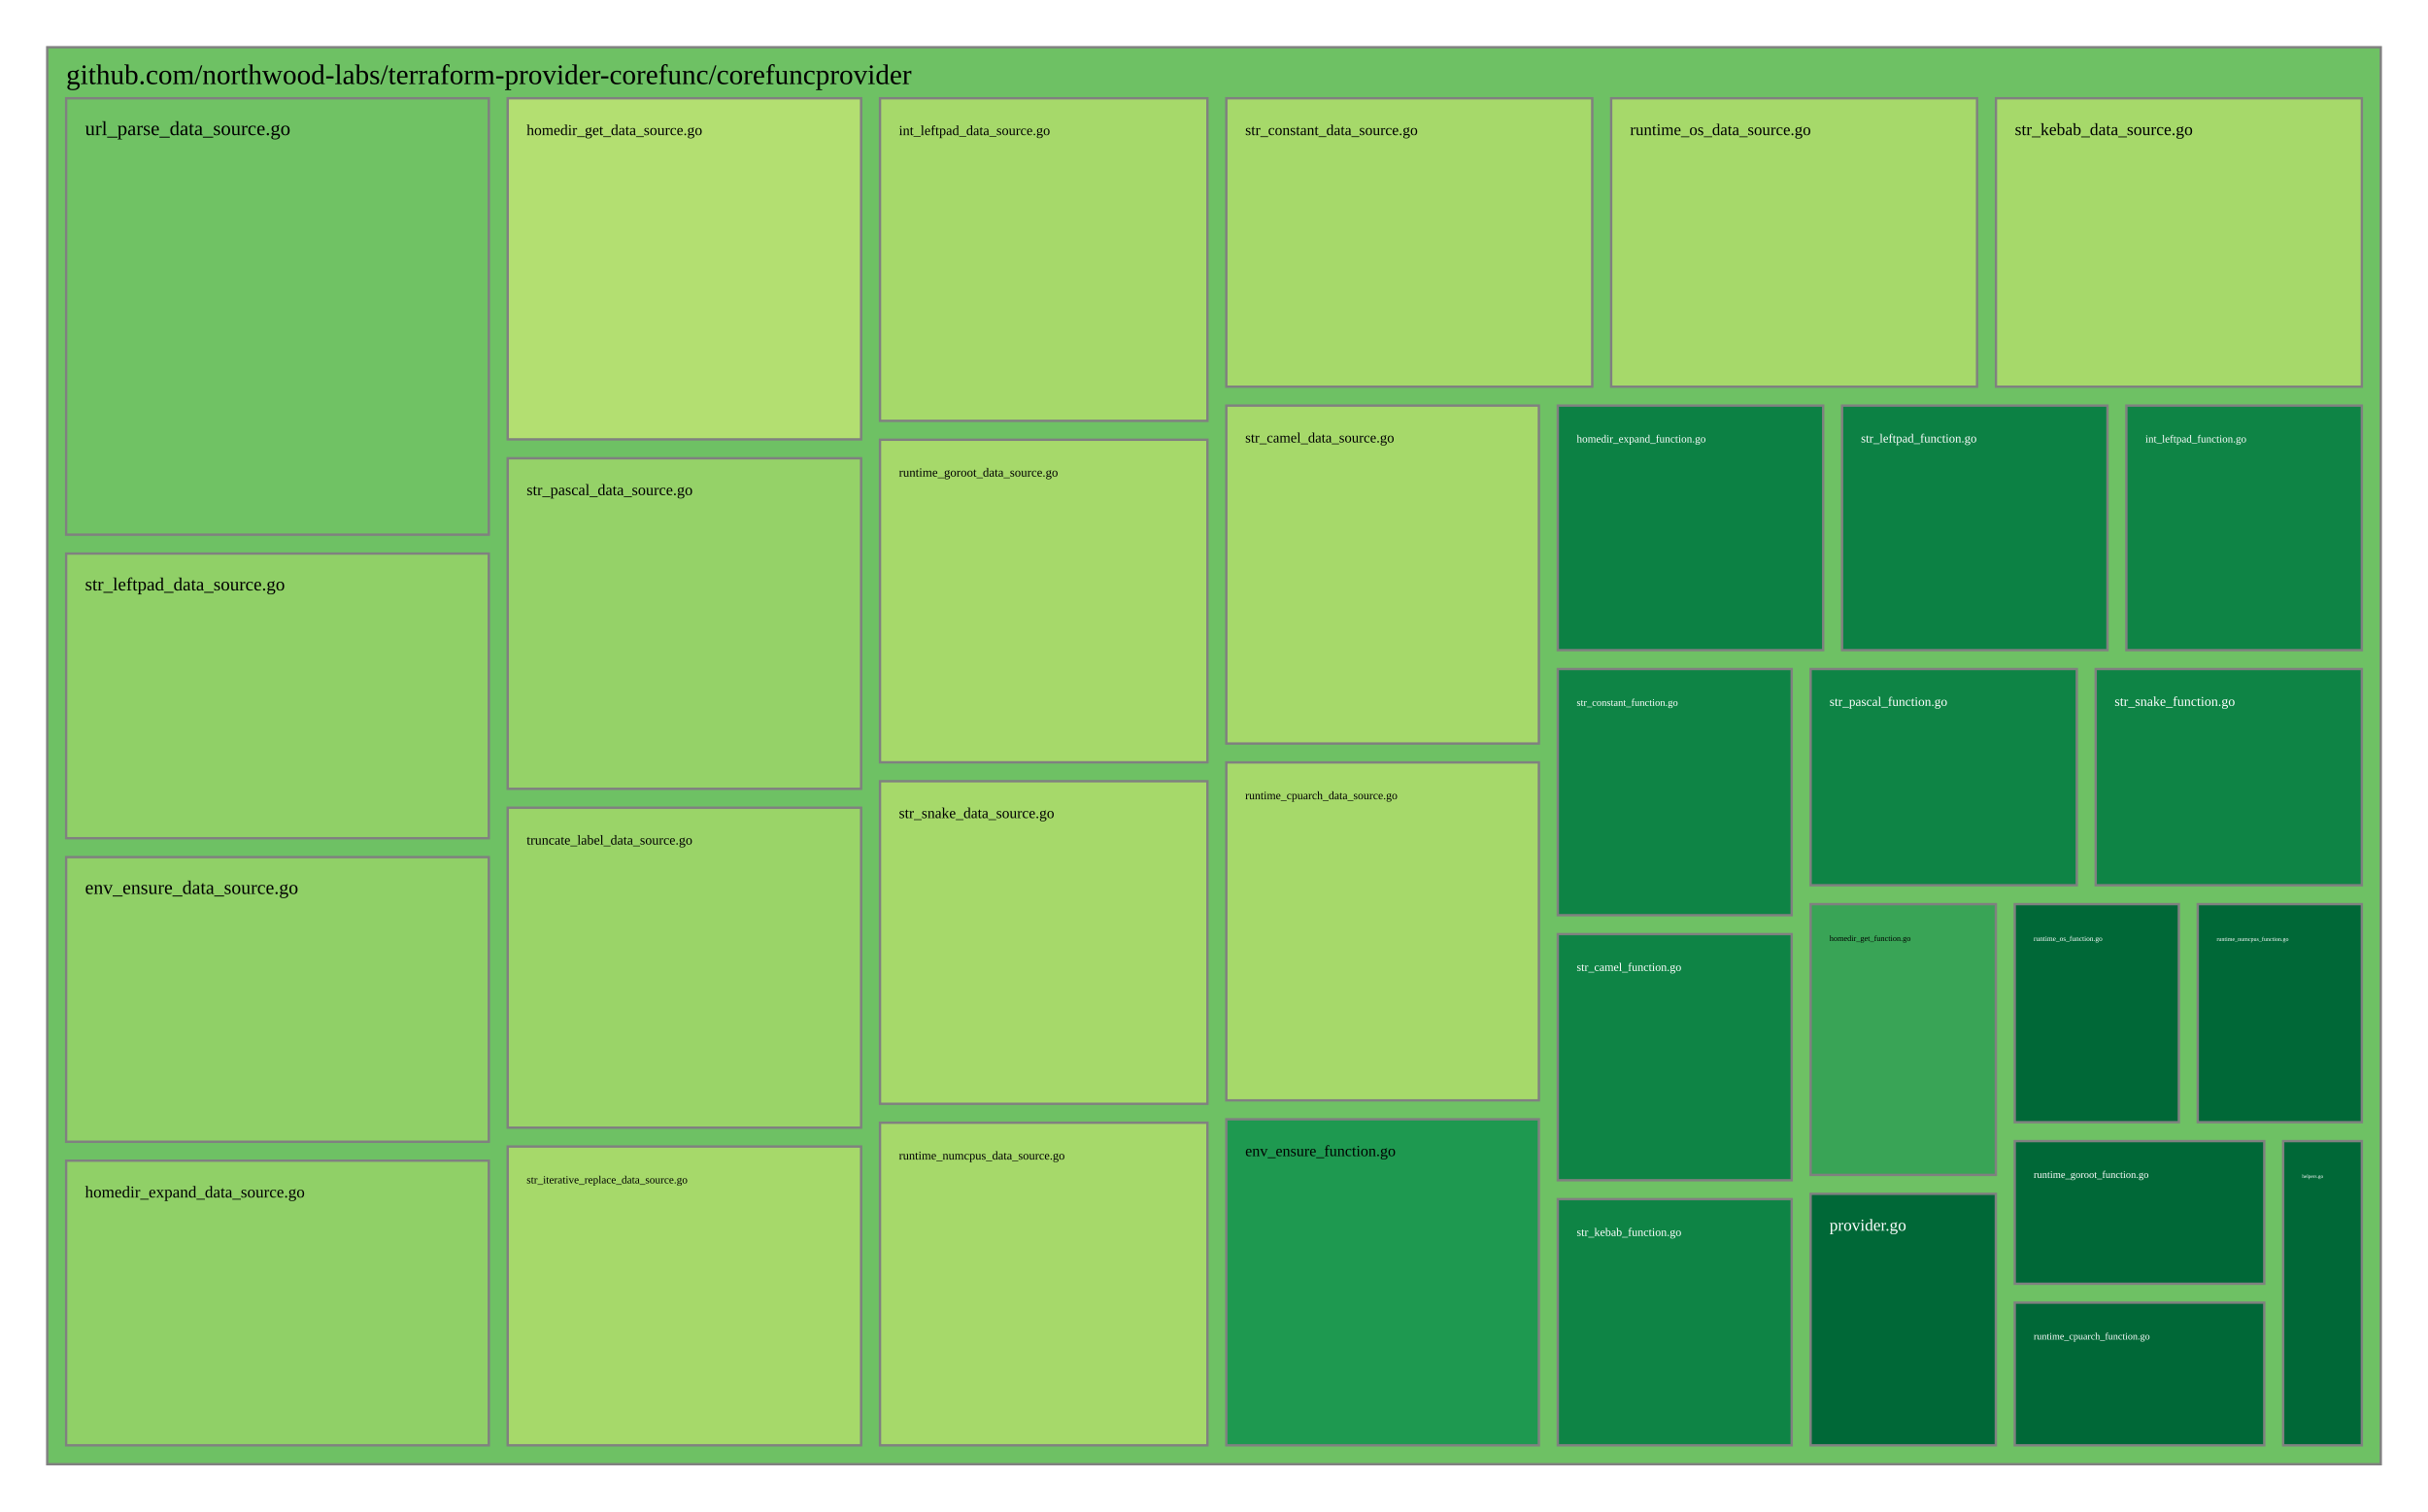
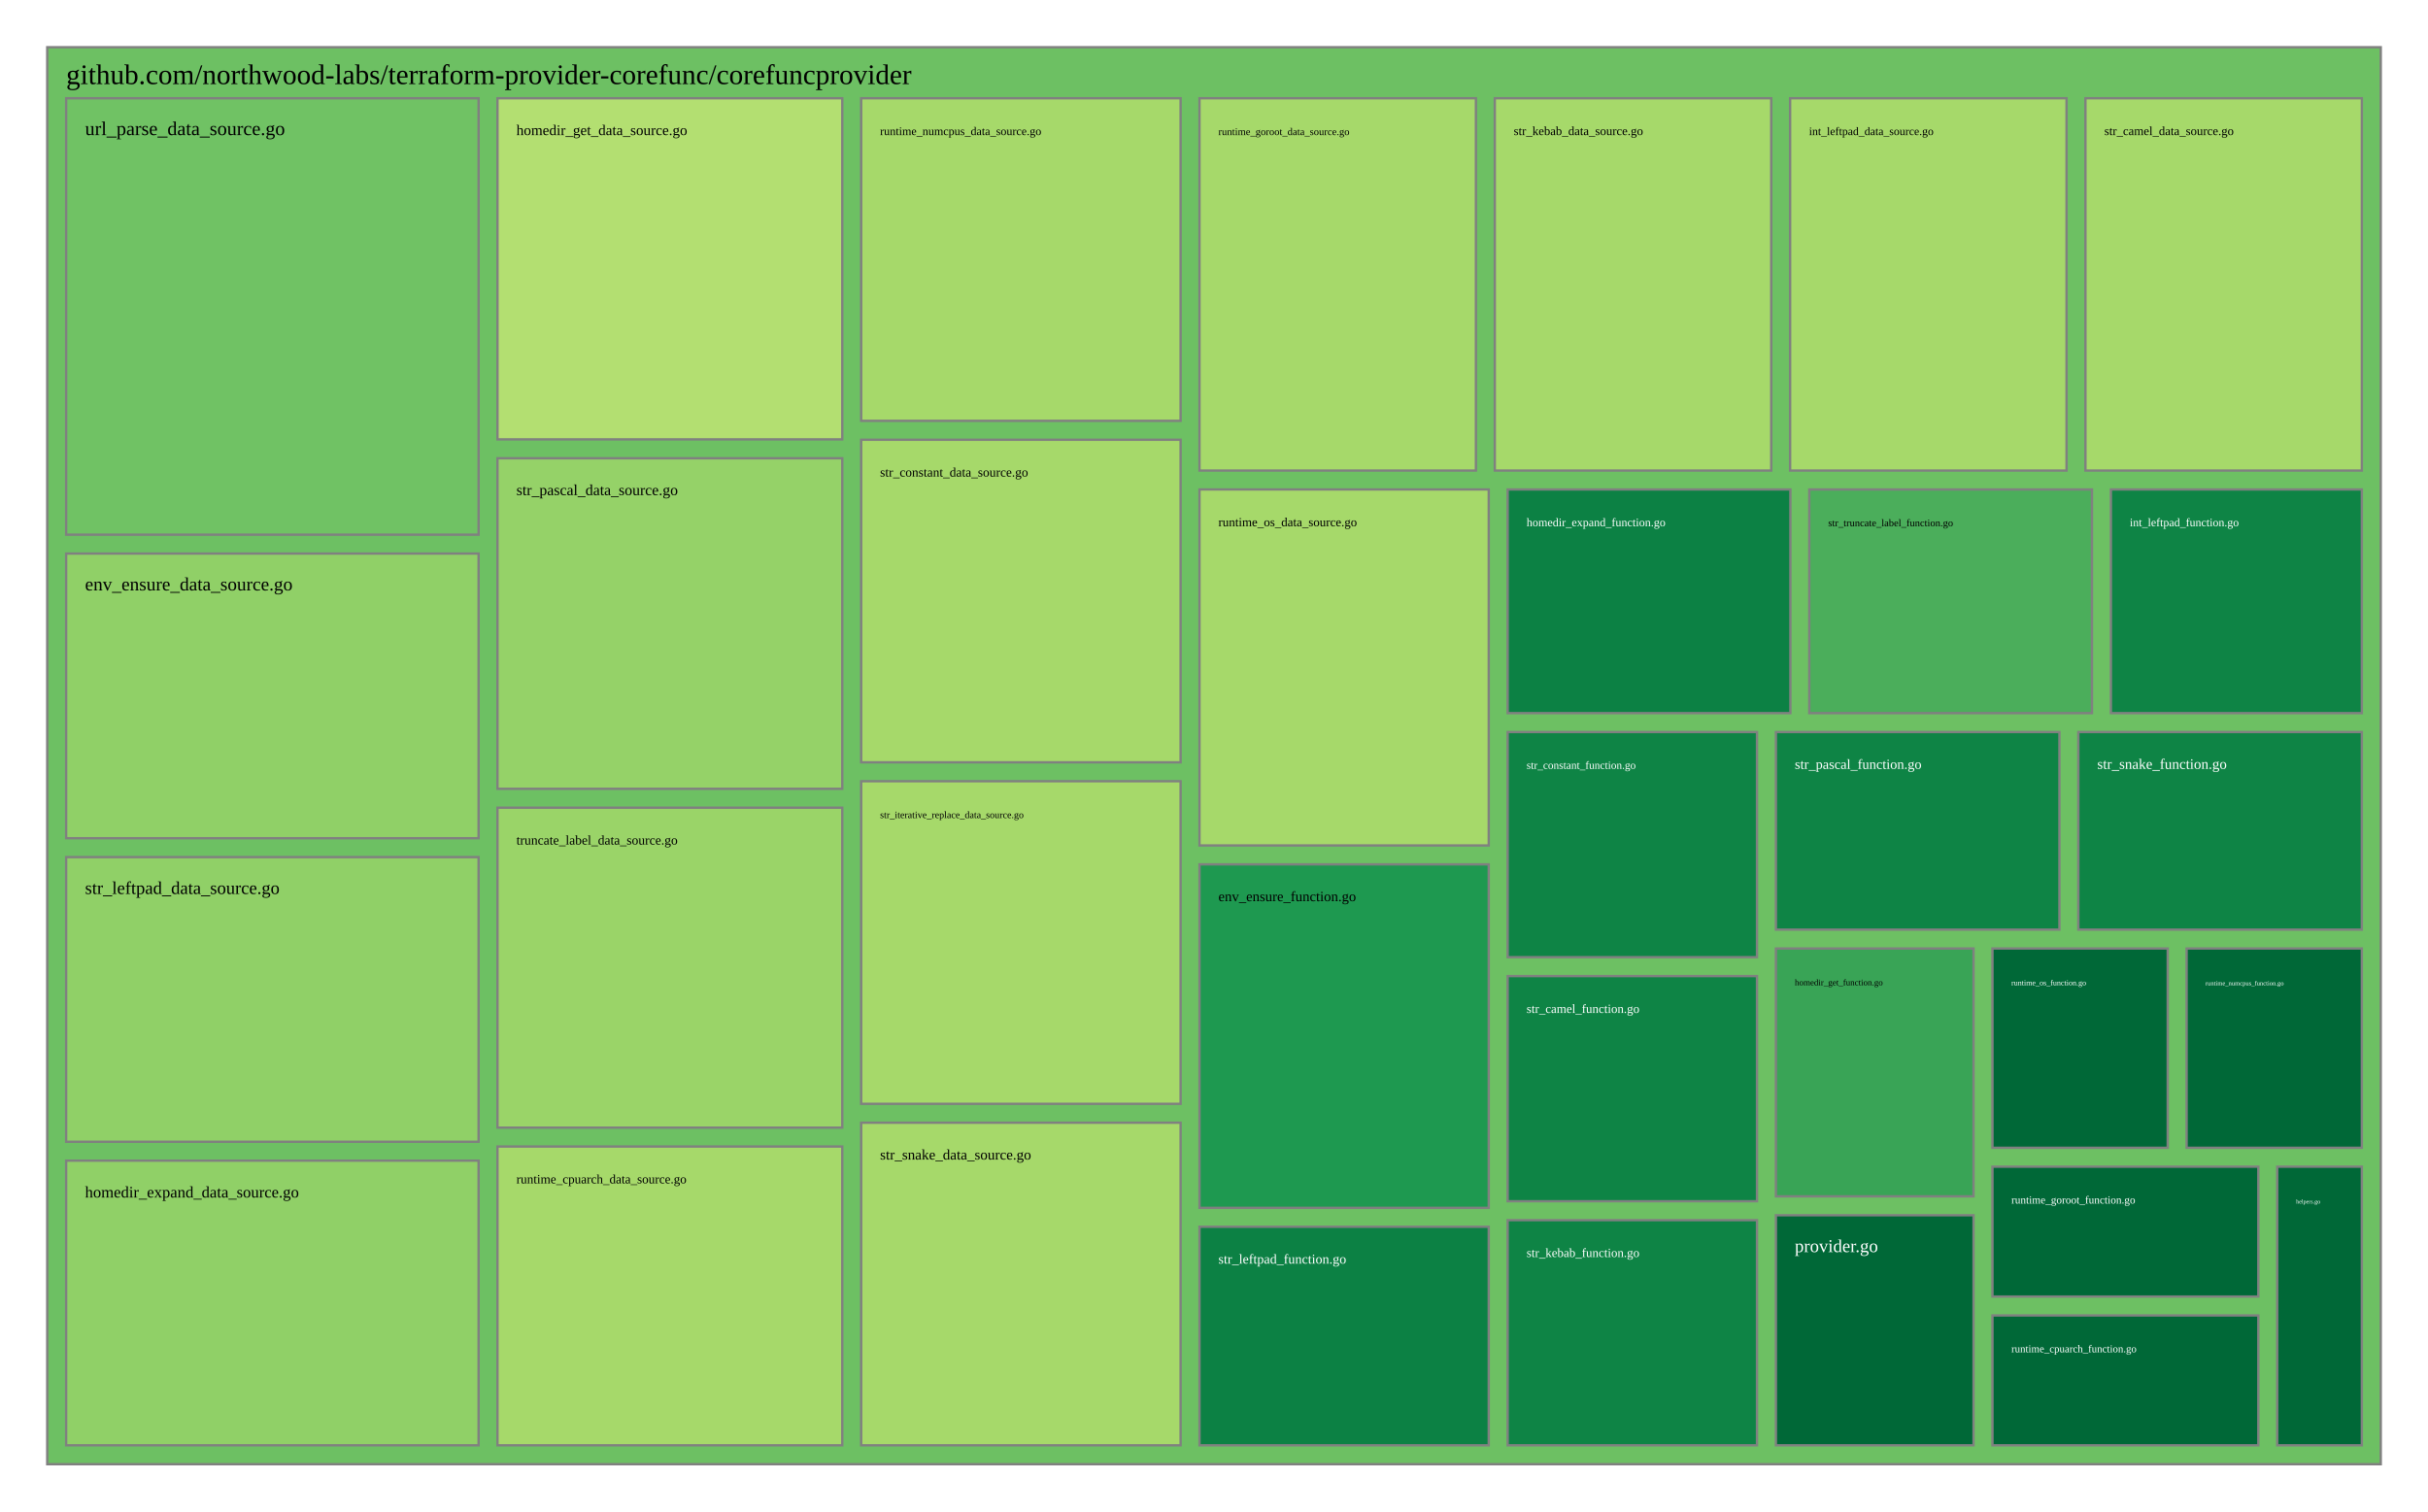
<svg xmlns="http://www.w3.org/2000/svg" viewBox="0 0 1028 640" style="background: white none repeat scroll 0% 0%;">
  <g>
-     <rect x="20" y="20" width="988" height="600" style="fill: rgba(110, 193, 100, 65535);opacity:1;fill-opacity:1;stroke:rgba(128,128,128,65535);stroke-width:1px;stroke-opacity:1;" />
+     <rect x="20" y="20" width="988" height="600" style="fill: rgba(109, 192, 99, 65535);opacity:1;fill-opacity:1;stroke:rgba(128,128,128,65535);stroke-width:1px;stroke-opacity:1;" />
    <text data-notex="1" text-anchor="start" transform="translate(28,35.6) scale(1)" style="font-family: Open Sans, verdana, arial, sans-serif !important; font-size: 12px; fill: rgb(0, 0, 0, 65535); fill-opacity: 1; white-space: pre;" data-math="N">github.com/northwood-labs/terraform-provider-corefunc/corefuncprovider</text>
  </g>
  <g>
-     <rect x="28" y="362.933" width="178.958" height="120.533" style="fill: rgba(144, 208, 103, 65535);opacity:1;fill-opacity:1;stroke:rgba(128,128,128,65535);stroke-width:1px;stroke-opacity:1;" />
-     <text data-notex="1" text-anchor="start" transform="translate(36,378.5333) scale(0.67899)" style="font-family: Open Sans, verdana, arial, sans-serif !important; font-size: 12px; fill: rgb(0, 0, 0, 65535); fill-opacity: 1; white-space: pre;" data-math="N">env_ensure_data_source.go</text>
+     <rect x="28" y="234.4" width="174.631" height="120.533" style="fill: rgba(144, 208, 103, 65535);opacity:1;fill-opacity:1;stroke:rgba(128,128,128,65535);stroke-width:1px;stroke-opacity:1;" />
+     <text data-notex="1" text-anchor="start" transform="translate(36,250) scale(0.660962)" style="font-family: Open Sans, verdana, arial, sans-serif !important; font-size: 12px; fill: rgb(0, 0, 0, 65535); fill-opacity: 1; white-space: pre;" data-math="N">env_ensure_data_source.go</text>
  </g>
  <g>
-     <rect x="519.222" y="473.938" width="132.327" height="138.062" style="fill: rgba(30, 153, 80, 65535);opacity:1;fill-opacity:1;stroke:rgba(128,128,128,65535);stroke-width:1px;stroke-opacity:1;" />
-     <text data-notex="1" text-anchor="start" transform="translate(527.2219,489.5378) scale(0.550789)" style="font-family: Open Sans, verdana, arial, sans-serif !important; font-size: 12px; fill: rgb(0, 0, 0, 65535); fill-opacity: 1; white-space: pre;" data-math="N">env_ensure_function.go</text>
+     <rect x="507.854" y="366.001" width="122.473" height="145.458" style="fill: rgba(30, 153, 80, 65535);opacity:1;fill-opacity:1;stroke:rgba(128,128,128,65535);stroke-width:1px;stroke-opacity:1;" />
+     <text data-notex="1" text-anchor="start" transform="translate(515.8538,381.601) scale(0.504133)" style="font-family: Open Sans, verdana, arial, sans-serif !important; font-size: 12px; fill: rgb(0, 0, 0, 65535); fill-opacity: 1; white-space: pre;" data-math="N">env_ensure_function.go</text>
  </g>
  <g>
-     <rect x="966.674" y="483.18" width="33.326" height="128.82" style="fill: rgba(0, 104, 55, 65535);opacity:1;fill-opacity:1;stroke:rgba(128,128,128,65535);stroke-width:1px;stroke-opacity:1;" />
-     <text data-notex="1" text-anchor="start" transform="translate(974.6744,498.7796) scale(0.180475)" style="font-family: Open Sans, verdana, arial, sans-serif !important; font-size: 12px; fill: rgb(255, 255, 255, 65535); fill-opacity: 1; white-space: pre;" data-math="N">helpers.go</text>
+     <rect x="964.158" y="494.019" width="35.842" height="117.981" style="fill: rgba(0, 104, 55, 65535);opacity:1;fill-opacity:1;stroke:rgba(128,128,128,65535);stroke-width:1px;stroke-opacity:1;" />
+     <text data-notex="1" text-anchor="start" transform="translate(972.1575,509.6186) scale(0.206692)" style="font-family: Open Sans, verdana, arial, sans-serif !important; font-size: 12px; fill: rgb(255, 255, 255, 65535); fill-opacity: 1; white-space: pre;" data-math="N">helpers.go</text>
  </g>
  <g>
-     <rect x="28" y="491.467" width="178.958" height="120.533" style="fill: rgba(144, 208, 103, 65535);opacity:1;fill-opacity:1;stroke:rgba(128,128,128,65535);stroke-width:1px;stroke-opacity:1;" />
-     <text data-notex="1" text-anchor="start" transform="translate(36,507.0667) scale(0.585336)" style="font-family: Open Sans, verdana, arial, sans-serif !important; font-size: 12px; fill: rgb(0, 0, 0, 65535); fill-opacity: 1; white-space: pre;" data-math="N">homedir_expand_data_source.go</text>
+     <rect x="28" y="491.467" width="174.631" height="120.533" style="fill: rgba(144, 208, 103, 65535);opacity:1;fill-opacity:1;stroke:rgba(128,128,128,65535);stroke-width:1px;stroke-opacity:1;" />
+     <text data-notex="1" text-anchor="start" transform="translate(36,507.0667) scale(0.569795)" style="font-family: Open Sans, verdana, arial, sans-serif !important; font-size: 12px; fill: rgb(0, 0, 0, 65535); fill-opacity: 1; white-space: pre;" data-math="N">homedir_expand_data_source.go</text>
  </g>
  <g>
-     <rect x="659.549" y="171.74" width="112.374" height="103.558" style="fill: rgba(12, 129, 68, 65535);opacity:1;fill-opacity:1;stroke:rgba(128,128,128,65535);stroke-width:1px;stroke-opacity:1;" />
-     <text data-notex="1" text-anchor="start" transform="translate(667.5485,187.34) scale(0.386114)" style="font-family: Open Sans, verdana, arial, sans-serif !important; font-size: 12px; fill: rgb(255, 255, 255, 65535); fill-opacity: 1; white-space: pre;" data-math="N">homedir_expand_function.go</text>
+     <rect x="638.327" y="207.252" width="119.705" height="94.72" style="fill: rgba(12, 129, 68, 65535);opacity:1;fill-opacity:1;stroke:rgba(128,128,128,65535);stroke-width:1px;stroke-opacity:1;" />
+     <text data-notex="1" text-anchor="start" transform="translate(646.3267,222.8516) scale(0.415486)" style="font-family: Open Sans, verdana, arial, sans-serif !important; font-size: 12px; fill: rgb(255, 255, 255, 65535); fill-opacity: 1; white-space: pre;" data-math="N">homedir_expand_function.go</text>
  </g>
  <g>
-     <rect x="214.958" y="41.6" width="149.631" height="144.447" style="fill: rgba(179, 223, 113, 65535);opacity:1;fill-opacity:1;stroke:rgba(128,128,128,65535);stroke-width:1px;stroke-opacity:1;" />
-     <text data-notex="1" text-anchor="start" transform="translate(222.9576,57.2) scale(0.53538)" style="font-family: Open Sans, verdana, arial, sans-serif !important; font-size: 12px; fill: rgb(0, 0, 0, 65535); fill-opacity: 1; white-space: pre;" data-math="N">homedir_get_data_source.go</text>
+     <rect x="210.631" y="41.6" width="145.983" height="144.447" style="fill: rgba(179, 223, 113, 65535);opacity:1;fill-opacity:1;stroke:rgba(128,128,128,65535);stroke-width:1px;stroke-opacity:1;" />
+     <text data-notex="1" text-anchor="start" transform="translate(218.6309,57.2) scale(0.520765)" style="font-family: Open Sans, verdana, arial, sans-serif !important; font-size: 12px; fill: rgb(0, 0, 0, 65535); fill-opacity: 1; white-space: pre;" data-math="N">homedir_get_data_source.go</text>
  </g>
  <g>
-     <rect x="766.603" y="382.845" width="78.426" height="114.667" style="fill: rgba(57, 164, 86, 65535);opacity:1;fill-opacity:1;stroke:rgba(128,128,128,65535);stroke-width:1px;stroke-opacity:1;" />
-     <text data-notex="1" text-anchor="start" transform="translate(774.6029,398.4446) scale(0.282727)" style="font-family: Open Sans, verdana, arial, sans-serif !important; font-size: 12px; fill: rgb(0, 0, 0, 65535); fill-opacity: 1; white-space: pre;" data-math="N">homedir_get_function.go</text>
+     <rect x="751.901" y="401.632" width="83.69" height="104.949" style="fill: rgba(57, 164, 86, 65535);opacity:1;fill-opacity:1;stroke:rgba(128,128,128,65535);stroke-width:1px;stroke-opacity:1;" />
+     <text data-notex="1" text-anchor="start" transform="translate(759.9011,417.2323) scale(0.306566)" style="font-family: Open Sans, verdana, arial, sans-serif !important; font-size: 12px; fill: rgb(0, 0, 0, 65535); fill-opacity: 1; white-space: pre;" data-math="N">homedir_get_function.go</text>
  </g>
  <g>
-     <rect x="372.589" y="41.6" width="138.633" height="136.6" style="fill: rgba(166, 217, 106, 65535);opacity:1;fill-opacity:1;stroke:rgba(128,128,128,65535);stroke-width:1px;stroke-opacity:1;" />
-     <text data-notex="1" text-anchor="start" transform="translate(380.5885,57.2) scale(0.49132)" style="font-family: Open Sans, verdana, arial, sans-serif !important; font-size: 12px; fill: rgb(0, 0, 0, 65535); fill-opacity: 1; white-space: pre;" data-math="N">int_leftpad_data_source.go</text>
+     <rect x="757.927" y="41.6" width="117.037" height="157.652" style="fill: rgba(166, 217, 106, 65535);opacity:1;fill-opacity:1;stroke:rgba(128,128,128,65535);stroke-width:1px;stroke-opacity:1;" />
+     <text data-notex="1" text-anchor="start" transform="translate(765.9269,57.2) scale(0.404794)" style="font-family: Open Sans, verdana, arial, sans-serif !important; font-size: 12px; fill: rgb(0, 0, 0, 65535); fill-opacity: 1; white-space: pre;" data-math="N">int_leftpad_data_source.go</text>
  </g>
  <g>
-     <rect x="900.297" y="171.74" width="99.703" height="103.558" style="fill: rgba(14, 132, 69, 65535);opacity:1;fill-opacity:1;stroke:rgba(128,128,128,65535);stroke-width:1px;stroke-opacity:1;" />
-     <text data-notex="1" text-anchor="start" transform="translate(908.2968,187.34) scale(0.37909)" style="font-family: Open Sans, verdana, arial, sans-serif !important; font-size: 12px; fill: rgb(255, 255, 255, 65535); fill-opacity: 1; white-space: pre;" data-math="N">int_leftpad_function.go</text>
+     <rect x="893.737" y="207.252" width="106.263" height="94.72" style="fill: rgba(14, 132, 69, 65535);opacity:1;fill-opacity:1;stroke:rgba(128,128,128,65535);stroke-width:1px;stroke-opacity:1;" />
+     <text data-notex="1" text-anchor="start" transform="translate(901.7374,222.8516) scale(0.408798)" style="font-family: Open Sans, verdana, arial, sans-serif !important; font-size: 12px; fill: rgb(255, 255, 255, 65535); fill-opacity: 1; white-space: pre;" data-math="N">int_leftpad_function.go</text>
  </g>
  <g>
-     <rect x="766.603" y="505.511" width="78.426" height="106.489" style="fill: rgba(0, 104, 55, 65535);opacity:1;fill-opacity:1;stroke:rgba(128,128,128,65535);stroke-width:1px;stroke-opacity:1;" />
-     <text data-notex="1" text-anchor="start" transform="translate(774.6029,521.1112) scale(0.591156)" style="font-family: Open Sans, verdana, arial, sans-serif !important; font-size: 12px; fill: rgb(255, 255, 255, 65535); fill-opacity: 1; white-space: pre;" data-math="N">provider.go</text>
+     <rect x="751.901" y="514.581" width="83.69" height="97.419" style="fill: rgba(0, 104, 55, 65535);opacity:1;fill-opacity:1;stroke:rgba(128,128,128,65535);stroke-width:1px;stroke-opacity:1;" />
+     <text data-notex="1" text-anchor="start" transform="translate(759.9011,530.1811) scale(0.641001)" style="font-family: Open Sans, verdana, arial, sans-serif !important; font-size: 12px; fill: rgb(255, 255, 255, 65535); fill-opacity: 1; white-space: pre;" data-math="N">provider.go</text>
  </g>
  <g>
-     <rect x="519.222" y="322.839" width="132.327" height="143.099" style="fill: rgba(166, 217, 106, 65535);opacity:1;fill-opacity:1;stroke:rgba(128,128,128,65535);stroke-width:1px;stroke-opacity:1;" />
-     <text data-notex="1" text-anchor="start" transform="translate(527.2219,338.4389) scale(0.403912)" style="font-family: Open Sans, verdana, arial, sans-serif !important; font-size: 12px; fill: rgb(0, 0, 0, 65535); fill-opacity: 1; white-space: pre;" data-math="N">runtime_cpuarch_data_source.go</text>
+     <rect x="210.631" y="485.488" width="145.983" height="126.512" style="fill: rgba(166, 217, 106, 65535);opacity:1;fill-opacity:1;stroke:rgba(128,128,128,65535);stroke-width:1px;stroke-opacity:1;" />
+     <text data-notex="1" text-anchor="start" transform="translate(218.6309,501.0884) scale(0.45133)" style="font-family: Open Sans, verdana, arial, sans-serif !important; font-size: 12px; fill: rgb(0, 0, 0, 65535); fill-opacity: 1; white-space: pre;" data-math="N">runtime_cpuarch_data_source.go</text>
  </g>
  <g>
-     <rect x="853.029" y="551.59" width="105.645" height="60.41" style="fill: rgba(0, 104, 55, 65535);opacity:1;fill-opacity:1;stroke:rgba(128,128,128,65535);stroke-width:1px;stroke-opacity:1;" />
-     <text data-notex="1" text-anchor="start" transform="translate(861.029,567.1898) scale(0.345854)" style="font-family: Open Sans, verdana, arial, sans-serif !important; font-size: 12px; fill: rgb(255, 255, 255, 65535); fill-opacity: 1; white-space: pre;" data-math="N">runtime_cpuarch_function.go</text>
+     <rect x="843.591" y="557.009" width="112.567" height="54.991" style="fill: rgba(0, 104, 55, 65535);opacity:1;fill-opacity:1;stroke:rgba(128,128,128,65535);stroke-width:1px;stroke-opacity:1;" />
+     <text data-notex="1" text-anchor="start" transform="translate(851.5908,572.6093) scale(0.372557)" style="font-family: Open Sans, verdana, arial, sans-serif !important; font-size: 12px; fill: rgb(255, 255, 255, 65535); fill-opacity: 1; white-space: pre;" data-math="N">runtime_cpuarch_function.go</text>
  </g>
  <g>
-     <rect x="372.589" y="186.2" width="138.633" height="136.6" style="fill: rgba(166, 217, 106, 65535);opacity:1;fill-opacity:1;stroke:rgba(128,128,128,65535);stroke-width:1px;stroke-opacity:1;" />
-     <text data-notex="1" text-anchor="start" transform="translate(380.5885,201.8) scale(0.440494)" style="font-family: Open Sans, verdana, arial, sans-serif !important; font-size: 12px; fill: rgb(0, 0, 0, 65535); fill-opacity: 1; white-space: pre;" data-math="N">runtime_goroot_data_source.go</text>
+     <rect x="507.854" y="41.6" width="117.037" height="157.652" style="fill: rgba(166, 217, 106, 65535);opacity:1;fill-opacity:1;stroke:rgba(128,128,128,65535);stroke-width:1px;stroke-opacity:1;" />
+     <text data-notex="1" text-anchor="start" transform="translate(515.8538,57.2) scale(0.362919)" style="font-family: Open Sans, verdana, arial, sans-serif !important; font-size: 12px; fill: rgb(0, 0, 0, 65535); fill-opacity: 1; white-space: pre;" data-math="N">runtime_goroot_data_source.go</text>
  </g>
  <g>
-     <rect x="853.029" y="483.18" width="105.645" height="60.41" style="fill: rgba(0, 104, 55, 65535);opacity:1;fill-opacity:1;stroke:rgba(128,128,128,65535);stroke-width:1px;stroke-opacity:1;" />
-     <text data-notex="1" text-anchor="start" transform="translate(861.029,498.7796) scale(0.359156)" style="font-family: Open Sans, verdana, arial, sans-serif !important; font-size: 12px; fill: rgb(255, 255, 255, 65535); fill-opacity: 1; white-space: pre;" data-math="N">runtime_goroot_function.go</text>
+     <rect x="843.591" y="494.019" width="112.567" height="54.991" style="fill: rgba(0, 104, 55, 65535);opacity:1;fill-opacity:1;stroke:rgba(128,128,128,65535);stroke-width:1px;stroke-opacity:1;" />
+     <text data-notex="1" text-anchor="start" transform="translate(851.5908,509.6186) scale(0.386886)" style="font-family: Open Sans, verdana, arial, sans-serif !important; font-size: 12px; fill: rgb(255, 255, 255, 65535); fill-opacity: 1; white-space: pre;" data-math="N">runtime_goroot_function.go</text>
  </g>
  <g>
-     <rect x="372.589" y="475.4" width="138.633" height="136.6" style="fill: rgba(166, 217, 106, 65535);opacity:1;fill-opacity:1;stroke:rgba(128,128,128,65535);stroke-width:1px;stroke-opacity:1;" />
-     <text data-notex="1" text-anchor="start" transform="translate(380.5885,491) scale(0.42581)" style="font-family: Open Sans, verdana, arial, sans-serif !important; font-size: 12px; fill: rgb(0, 0, 0, 65535); fill-opacity: 1; white-space: pre;" data-math="N">runtime_numcpus_data_source.go</text>
+     <rect x="364.614" y="41.6" width="135.24" height="136.6" style="fill: rgba(166, 217, 106, 65535);opacity:1;fill-opacity:1;stroke:rgba(128,128,128,65535);stroke-width:1px;stroke-opacity:1;" />
+     <text data-notex="1" text-anchor="start" transform="translate(372.6139,57.2) scale(0.414028)" style="font-family: Open Sans, verdana, arial, sans-serif !important; font-size: 12px; fill: rgb(0, 0, 0, 65535); fill-opacity: 1; white-space: pre;" data-math="N">runtime_numcpus_data_source.go</text>
  </g>
  <g>
-     <rect x="930.515" y="382.845" width="69.485" height="92.335" style="fill: rgba(0, 104, 55, 65535);opacity:1;fill-opacity:1;stroke:rgba(128,128,128,65535);stroke-width:1px;stroke-opacity:1;" />
-     <text data-notex="1" text-anchor="start" transform="translate(938.5145,398.4446) scale(0.206348)" style="font-family: Open Sans, verdana, arial, sans-serif !important; font-size: 12px; fill: rgb(255, 255, 255, 65535); fill-opacity: 1; white-space: pre;" data-math="N">runtime_numcpus_function.go</text>
+     <rect x="925.795" y="401.632" width="74.205" height="84.386" style="fill: rgba(0, 104, 55, 65535);opacity:1;fill-opacity:1;stroke:rgba(128,128,128,65535);stroke-width:1px;stroke-opacity:1;" />
+     <text data-notex="1" text-anchor="start" transform="translate(933.7954,417.2323) scale(0.224555)" style="font-family: Open Sans, verdana, arial, sans-serif !important; font-size: 12px; fill: rgb(255, 255, 255, 65535); fill-opacity: 1; white-space: pre;" data-math="N">runtime_numcpus_function.go</text>
  </g>
  <g>
-     <rect x="682.148" y="41.6" width="154.926" height="122.14" style="fill: rgba(166, 217, 106, 65535);opacity:1;fill-opacity:1;stroke:rgba(128,128,128,65535);stroke-width:1px;stroke-opacity:1;" />
-     <text data-notex="1" text-anchor="start" transform="translate(690.148,57.2) scale(0.578858)" style="font-family: Open Sans, verdana, arial, sans-serif !important; font-size: 12px; fill: rgb(0, 0, 0, 65535); fill-opacity: 1; white-space: pre;" data-math="N">runtime_os_data_source.go</text>
+     <rect x="507.854" y="207.252" width="122.473" height="150.749" style="fill: rgba(166, 217, 106, 65535);opacity:1;fill-opacity:1;stroke:rgba(128,128,128,65535);stroke-width:1px;stroke-opacity:1;" />
+     <text data-notex="1" text-anchor="start" transform="translate(515.8538,222.8516) scale(0.443637)" style="font-family: Open Sans, verdana, arial, sans-serif !important; font-size: 12px; fill: rgb(0, 0, 0, 65535); fill-opacity: 1; white-space: pre;" data-math="N">runtime_os_data_source.go</text>
  </g>
  <g>
-     <rect x="853.029" y="382.845" width="69.485" height="92.335" style="fill: rgba(0, 104, 55, 65535);opacity:1;fill-opacity:1;stroke:rgba(128,128,128,65535);stroke-width:1px;stroke-opacity:1;" />
-     <text data-notex="1" text-anchor="start" transform="translate(861.029,398.4446) scale(0.253246)" style="font-family: Open Sans, verdana, arial, sans-serif !important; font-size: 12px; fill: rgb(255, 255, 255, 65535); fill-opacity: 1; white-space: pre;" data-math="N">runtime_os_function.go</text>
+     <rect x="843.591" y="401.632" width="74.205" height="84.386" style="fill: rgba(0, 104, 55, 65535);opacity:1;fill-opacity:1;stroke:rgba(128,128,128,65535);stroke-width:1px;stroke-opacity:1;" />
+     <text data-notex="1" text-anchor="start" transform="translate(851.5908,417.2323) scale(0.27559)" style="font-family: Open Sans, verdana, arial, sans-serif !important; font-size: 12px; fill: rgb(255, 255, 255, 65535); fill-opacity: 1; white-space: pre;" data-math="N">runtime_os_function.go</text>
  </g>
  <g>
-     <rect x="519.222" y="171.74" width="132.327" height="143.099" style="fill: rgba(166, 217, 106, 65535);opacity:1;fill-opacity:1;stroke:rgba(128,128,128,65535);stroke-width:1px;stroke-opacity:1;" />
-     <text data-notex="1" text-anchor="start" transform="translate(527.2219,187.34) scale(0.50489)" style="font-family: Open Sans, verdana, arial, sans-serif !important; font-size: 12px; fill: rgb(0, 0, 0, 65535); fill-opacity: 1; white-space: pre;" data-math="N">str_camel_data_source.go</text>
+     <rect x="882.963" y="41.6" width="117.037" height="157.652" style="fill: rgba(166, 217, 106, 65535);opacity:1;fill-opacity:1;stroke:rgba(128,128,128,65535);stroke-width:1px;stroke-opacity:1;" />
+     <text data-notex="1" text-anchor="start" transform="translate(890.9635,57.2) scale(0.438527)" style="font-family: Open Sans, verdana, arial, sans-serif !important; font-size: 12px; fill: rgb(0, 0, 0, 65535); fill-opacity: 1; white-space: pre;" data-math="N">str_camel_data_source.go</text>
  </g>
  <g>
-     <rect x="659.549" y="395.532" width="99.054" height="104.234" style="fill: rgba(14, 132, 69, 65535);opacity:1;fill-opacity:1;stroke:rgba(128,128,128,65535);stroke-width:1px;stroke-opacity:1;" />
-     <text data-notex="1" text-anchor="start" transform="translate(667.5485,411.1319) scale(0.411976)" style="font-family: Open Sans, verdana, arial, sans-serif !important; font-size: 12px; fill: rgb(255, 255, 255, 65535); fill-opacity: 1; white-space: pre;" data-math="N">str_camel_function.go</text>
+     <rect x="638.327" y="413.315" width="105.574" height="95.343" style="fill: rgba(14, 132, 69, 65535);opacity:1;fill-opacity:1;stroke:rgba(128,128,128,65535);stroke-width:1px;stroke-opacity:1;" />
+     <text data-notex="1" text-anchor="start" transform="translate(646.3267,428.9145) scale(0.444317)" style="font-family: Open Sans, verdana, arial, sans-serif !important; font-size: 12px; fill: rgb(255, 255, 255, 65535); fill-opacity: 1; white-space: pre;" data-math="N">str_camel_function.go</text>
  </g>
  <g>
-     <rect x="519.222" y="41.6" width="154.926" height="122.14" style="fill: rgba(166, 217, 106, 65535);opacity:1;fill-opacity:1;stroke:rgba(128,128,128,65535);stroke-width:1px;stroke-opacity:1;" />
-     <text data-notex="1" text-anchor="start" transform="translate(527.2219,57.2) scale(0.53598)" style="font-family: Open Sans, verdana, arial, sans-serif !important; font-size: 12px; fill: rgb(0, 0, 0, 65535); fill-opacity: 1; white-space: pre;" data-math="N">str_constant_data_source.go</text>
+     <rect x="364.614" y="186.2" width="135.24" height="136.6" style="fill: rgba(166, 217, 106, 65535);opacity:1;fill-opacity:1;stroke:rgba(128,128,128,65535);stroke-width:1px;stroke-opacity:1;" />
+     <text data-notex="1" text-anchor="start" transform="translate(372.6139,201.8) scale(0.460031)" style="font-family: Open Sans, verdana, arial, sans-serif !important; font-size: 12px; fill: rgb(0, 0, 0, 65535); fill-opacity: 1; white-space: pre;" data-math="N">str_constant_data_source.go</text>
  </g>
  <g>
-     <rect x="659.549" y="283.298" width="99.054" height="104.234" style="fill: rgba(14, 132, 69, 65535);opacity:1;fill-opacity:1;stroke:rgba(128,128,128,65535);stroke-width:1px;stroke-opacity:1;" />
-     <text data-notex="1" text-anchor="start" transform="translate(667.5485,298.8979) scale(0.360479)" style="font-family: Open Sans, verdana, arial, sans-serif !important; font-size: 12px; fill: rgb(255, 255, 255, 65535); fill-opacity: 1; white-space: pre;" data-math="N">str_constant_function.go</text>
+     <rect x="638.327" y="309.972" width="105.574" height="95.343" style="fill: rgba(14, 132, 69, 65535);opacity:1;fill-opacity:1;stroke:rgba(128,128,128,65535);stroke-width:1px;stroke-opacity:1;" />
+     <text data-notex="1" text-anchor="start" transform="translate(646.3267,325.5718) scale(0.388777)" style="font-family: Open Sans, verdana, arial, sans-serif !important; font-size: 12px; fill: rgb(255, 255, 255, 65535); fill-opacity: 1; white-space: pre;" data-math="N">str_constant_function.go</text>
  </g>
  <g>
-     <rect x="214.958" y="485.488" width="149.631" height="126.512" style="fill: rgba(166, 217, 106, 65535);opacity:1;fill-opacity:1;stroke:rgba(128,128,128,65535);stroke-width:1px;stroke-opacity:1;" />
-     <text data-notex="1" text-anchor="start" transform="translate(222.9576,501.0884) scale(0.386664)" style="font-family: Open Sans, verdana, arial, sans-serif !important; font-size: 12px; fill: rgb(0, 0, 0, 65535); fill-opacity: 1; white-space: pre;" data-math="N">str_iterative_replace_data_source.go</text>
+     <rect x="364.614" y="330.8" width="135.24" height="136.6" style="fill: rgba(166, 217, 106, 65535);opacity:1;fill-opacity:1;stroke:rgba(128,128,128,65535);stroke-width:1px;stroke-opacity:1;" />
+     <text data-notex="1" text-anchor="start" transform="translate(372.6139,346.4) scale(0.345023)" style="font-family: Open Sans, verdana, arial, sans-serif !important; font-size: 12px; fill: rgb(0, 0, 0, 65535); fill-opacity: 1; white-space: pre;" data-math="N">str_iterative_replace_data_source.go</text>
  </g>
  <g>
-     <rect x="845.074" y="41.6" width="154.926" height="122.14" style="fill: rgba(166, 217, 106, 65535);opacity:1;fill-opacity:1;stroke:rgba(128,128,128,65535);stroke-width:1px;stroke-opacity:1;" />
-     <text data-notex="1" text-anchor="start" transform="translate(853.074,57.2) scale(0.602978)" style="font-family: Open Sans, verdana, arial, sans-serif !important; font-size: 12px; fill: rgb(0, 0, 0, 65535); fill-opacity: 1; white-space: pre;" data-math="N">str_kebab_data_source.go</text>
+     <rect x="632.89" y="41.6" width="117.037" height="157.652" style="fill: rgba(166, 217, 106, 65535);opacity:1;fill-opacity:1;stroke:rgba(128,128,128,65535);stroke-width:1px;stroke-opacity:1;" />
+     <text data-notex="1" text-anchor="start" transform="translate(640.8904,57.2) scale(0.438527)" style="font-family: Open Sans, verdana, arial, sans-serif !important; font-size: 12px; fill: rgb(0, 0, 0, 65535); fill-opacity: 1; white-space: pre;" data-math="N">str_kebab_data_source.go</text>
  </g>
  <g>
-     <rect x="659.549" y="507.766" width="99.054" height="104.234" style="fill: rgba(14, 132, 69, 65535);opacity:1;fill-opacity:1;stroke:rgba(128,128,128,65535);stroke-width:1px;stroke-opacity:1;" />
-     <text data-notex="1" text-anchor="start" transform="translate(667.5485,523.366) scale(0.411976)" style="font-family: Open Sans, verdana, arial, sans-serif !important; font-size: 12px; fill: rgb(255, 255, 255, 65535); fill-opacity: 1; white-space: pre;" data-math="N">str_kebab_function.go</text>
+     <rect x="638.327" y="516.657" width="105.574" height="95.343" style="fill: rgba(14, 132, 69, 65535);opacity:1;fill-opacity:1;stroke:rgba(128,128,128,65535);stroke-width:1px;stroke-opacity:1;" />
+     <text data-notex="1" text-anchor="start" transform="translate(646.3267,532.2573) scale(0.444317)" style="font-family: Open Sans, verdana, arial, sans-serif !important; font-size: 12px; fill: rgb(255, 255, 255, 65535); fill-opacity: 1; white-space: pre;" data-math="N">str_kebab_function.go</text>
  </g>
  <g>
-     <rect x="28" y="234.4" width="178.958" height="120.533" style="fill: rgba(144, 208, 103, 65535);opacity:1;fill-opacity:1;stroke:rgba(128,128,128,65535);stroke-width:1px;stroke-opacity:1;" />
-     <text data-notex="1" text-anchor="start" transform="translate(36,250) scale(0.652875)" style="font-family: Open Sans, verdana, arial, sans-serif !important; font-size: 12px; fill: rgb(0, 0, 0, 65535); fill-opacity: 1; white-space: pre;" data-math="N">str_leftpad_data_source.go</text>
+     <rect x="28" y="362.933" width="174.631" height="120.533" style="fill: rgba(144, 208, 103, 65535);opacity:1;fill-opacity:1;stroke:rgba(128,128,128,65535);stroke-width:1px;stroke-opacity:1;" />
+     <text data-notex="1" text-anchor="start" transform="translate(36,378.5333) scale(0.635541)" style="font-family: Open Sans, verdana, arial, sans-serif !important; font-size: 12px; fill: rgb(0, 0, 0, 65535); fill-opacity: 1; white-space: pre;" data-math="N">str_leftpad_data_source.go</text>
  </g>
  <g>
-     <rect x="779.923" y="171.74" width="112.374" height="103.558" style="fill: rgba(12, 129, 68, 65535);opacity:1;fill-opacity:1;stroke:rgba(128,128,128,65535);stroke-width:1px;stroke-opacity:1;" />
-     <text data-notex="1" text-anchor="start" transform="translate(787.9227,187.34) scale(0.436477)" style="font-family: Open Sans, verdana, arial, sans-serif !important; font-size: 12px; fill: rgb(255, 255, 255, 65535); fill-opacity: 1; white-space: pre;" data-math="N">str_leftpad_function.go</text>
+     <rect x="507.854" y="519.459" width="122.473" height="92.541" style="fill: rgba(12, 129, 68, 65535);opacity:1;fill-opacity:1;stroke:rgba(128,128,128,65535);stroke-width:1px;stroke-opacity:1;" />
+     <text data-notex="1" text-anchor="start" transform="translate(515.8538,535.0587) scale(0.482214)" style="font-family: Open Sans, verdana, arial, sans-serif !important; font-size: 12px; fill: rgb(255, 255, 255, 65535); fill-opacity: 1; white-space: pre;" data-math="N">str_leftpad_function.go</text>
  </g>
  <g>
-     <rect x="214.958" y="194.047" width="149.631" height="139.963" style="fill: rgba(149, 210, 104, 65535);opacity:1;fill-opacity:1;stroke:rgba(128,128,128,65535);stroke-width:1px;stroke-opacity:1;" />
-     <text data-notex="1" text-anchor="start" transform="translate(222.9576,209.6465) scale(0.556796)" style="font-family: Open Sans, verdana, arial, sans-serif !important; font-size: 12px; fill: rgb(0, 0, 0, 65535); fill-opacity: 1; white-space: pre;" data-math="N">str_pascal_data_source.go</text>
+     <rect x="210.631" y="194.047" width="145.983" height="139.963" style="fill: rgba(149, 210, 104, 65535);opacity:1;fill-opacity:1;stroke:rgba(128,128,128,65535);stroke-width:1px;stroke-opacity:1;" />
+     <text data-notex="1" text-anchor="start" transform="translate(218.6309,209.6465) scale(0.541596)" style="font-family: Open Sans, verdana, arial, sans-serif !important; font-size: 12px; fill: rgb(0, 0, 0, 65535); fill-opacity: 1; white-space: pre;" data-math="N">str_pascal_data_source.go</text>
  </g>
  <g>
-     <rect x="766.603" y="283.298" width="112.699" height="91.547" style="fill: rgba(14, 132, 69, 65535);opacity:1;fill-opacity:1;stroke:rgba(128,128,128,65535);stroke-width:1px;stroke-opacity:1;" />
-     <text data-notex="1" text-anchor="start" transform="translate(774.6029,298.8979) scale(0.457853)" style="font-family: Open Sans, verdana, arial, sans-serif !important; font-size: 12px; fill: rgb(255, 255, 255, 65535); fill-opacity: 1; white-space: pre;" data-math="N">str_pascal_function.go</text>
+     <rect x="751.901" y="309.972" width="120.049" height="83.661" style="fill: rgba(14, 132, 69, 65535);opacity:1;fill-opacity:1;stroke:rgba(128,128,128,65535);stroke-width:1px;stroke-opacity:1;" />
+     <text data-notex="1" text-anchor="start" transform="translate(759.9011,325.5718) scale(0.492658)" style="font-family: Open Sans, verdana, arial, sans-serif !important; font-size: 12px; fill: rgb(255, 255, 255, 65535); fill-opacity: 1; white-space: pre;" data-math="N">str_pascal_function.go</text>
  </g>
  <g>
-     <rect x="372.589" y="330.8" width="138.633" height="136.6" style="fill: rgba(166, 217, 106, 65535);opacity:1;fill-opacity:1;stroke:rgba(128,128,128,65535);stroke-width:1px;stroke-opacity:1;" />
-     <text data-notex="1" text-anchor="start" transform="translate(380.5885,346.4) scale(0.532263)" style="font-family: Open Sans, verdana, arial, sans-serif !important; font-size: 12px; fill: rgb(0, 0, 0, 65535); fill-opacity: 1; white-space: pre;" data-math="N">str_snake_data_source.go</text>
+     <rect x="364.614" y="475.4" width="135.24" height="136.6" style="fill: rgba(166, 217, 106, 65535);opacity:1;fill-opacity:1;stroke:rgba(128,128,128,65535);stroke-width:1px;stroke-opacity:1;" />
+     <text data-notex="1" text-anchor="start" transform="translate(372.6139,491) scale(0.517535)" style="font-family: Open Sans, verdana, arial, sans-serif !important; font-size: 12px; fill: rgb(0, 0, 0, 65535); fill-opacity: 1; white-space: pre;" data-math="N">str_snake_data_source.go</text>
  </g>
  <g>
-     <rect x="887.301" y="283.298" width="112.699" height="91.547" style="fill: rgba(14, 132, 69, 65535);opacity:1;fill-opacity:1;stroke:rgba(128,128,128,65535);stroke-width:1px;stroke-opacity:1;" />
-     <text data-notex="1" text-anchor="start" transform="translate(895.3015,298.8979) scale(0.479655)" style="font-family: Open Sans, verdana, arial, sans-serif !important; font-size: 12px; fill: rgb(255, 255, 255, 65535); fill-opacity: 1; white-space: pre;" data-math="N">str_snake_function.go</text>
+     <rect x="879.951" y="309.972" width="120.049" height="83.661" style="fill: rgba(14, 132, 69, 65535);opacity:1;fill-opacity:1;stroke:rgba(128,128,128,65535);stroke-width:1px;stroke-opacity:1;" />
+     <text data-notex="1" text-anchor="start" transform="translate(887.9505,325.5718) scale(0.516118)" style="font-family: Open Sans, verdana, arial, sans-serif !important; font-size: 12px; fill: rgb(255, 255, 255, 65535); fill-opacity: 1; white-space: pre;" data-math="N">str_snake_function.go</text>
  </g>
  <g>
-     <rect x="214.958" y="342.009" width="149.631" height="135.479" style="fill: rgba(154, 212, 104, 65535);opacity:1;fill-opacity:1;stroke:rgba(128,128,128,65535);stroke-width:1px;stroke-opacity:1;" />
-     <text data-notex="1" text-anchor="start" transform="translate(222.9576,357.6093) scale(0.479996)" style="font-family: Open Sans, verdana, arial, sans-serif !important; font-size: 12px; fill: rgb(0, 0, 0, 65535); fill-opacity: 1; white-space: pre;" data-math="N">truncate_label_data_source.go</text>
+     <rect x="766.032" y="207.252" width="119.705" height="94.72" style="fill: rgba(75, 174, 91, 65535);opacity:1;fill-opacity:1;stroke:rgba(128,128,128,65535);stroke-width:1px;stroke-opacity:1;" />
+     <text data-notex="1" text-anchor="start" transform="translate(774.0321,222.8516) scale(0.360088)" style="font-family: Open Sans, verdana, arial, sans-serif !important; font-size: 12px; fill: rgb(0, 0, 0, 65535); fill-opacity: 1; white-space: pre;" data-math="N">str_truncate_label_function.go</text>
  </g>
  <g>
-     <rect x="28" y="41.6" width="178.958" height="184.8" style="fill: rgba(112, 194, 100, 65535);opacity:1;fill-opacity:1;stroke:rgba(128,128,128,65535);stroke-width:1px;stroke-opacity:1;" />
-     <text data-notex="1" text-anchor="start" transform="translate(36,57.2) scale(0.707281)" style="font-family: Open Sans, verdana, arial, sans-serif !important; font-size: 12px; fill: rgb(0, 0, 0, 65535); fill-opacity: 1; white-space: pre;" data-math="N">url_parse_data_source.go</text>
+     <rect x="210.631" y="342.009" width="145.983" height="135.479" style="fill: rgba(154, 212, 104, 65535);opacity:1;fill-opacity:1;stroke:rgba(128,128,128,65535);stroke-width:1px;stroke-opacity:1;" />
+     <text data-notex="1" text-anchor="start" transform="translate(218.6309,357.6093) scale(0.466893)" style="font-family: Open Sans, verdana, arial, sans-serif !important; font-size: 12px; fill: rgb(0, 0, 0, 65535); fill-opacity: 1; white-space: pre;" data-math="N">truncate_label_data_source.go</text>
+   </g>
+   <g>
+     <rect x="28" y="41.6" width="174.631" height="184.8" style="fill: rgba(112, 194, 100, 65535);opacity:1;fill-opacity:1;stroke:rgba(128,128,128,65535);stroke-width:1px;stroke-opacity:1;" />
+     <text data-notex="1" text-anchor="start" transform="translate(36,57.2) scale(0.688502)" style="font-family: Open Sans, verdana, arial, sans-serif !important; font-size: 12px; fill: rgb(0, 0, 0, 65535); fill-opacity: 1; white-space: pre;" data-math="N">url_parse_data_source.go</text>
  </g>
</svg>
